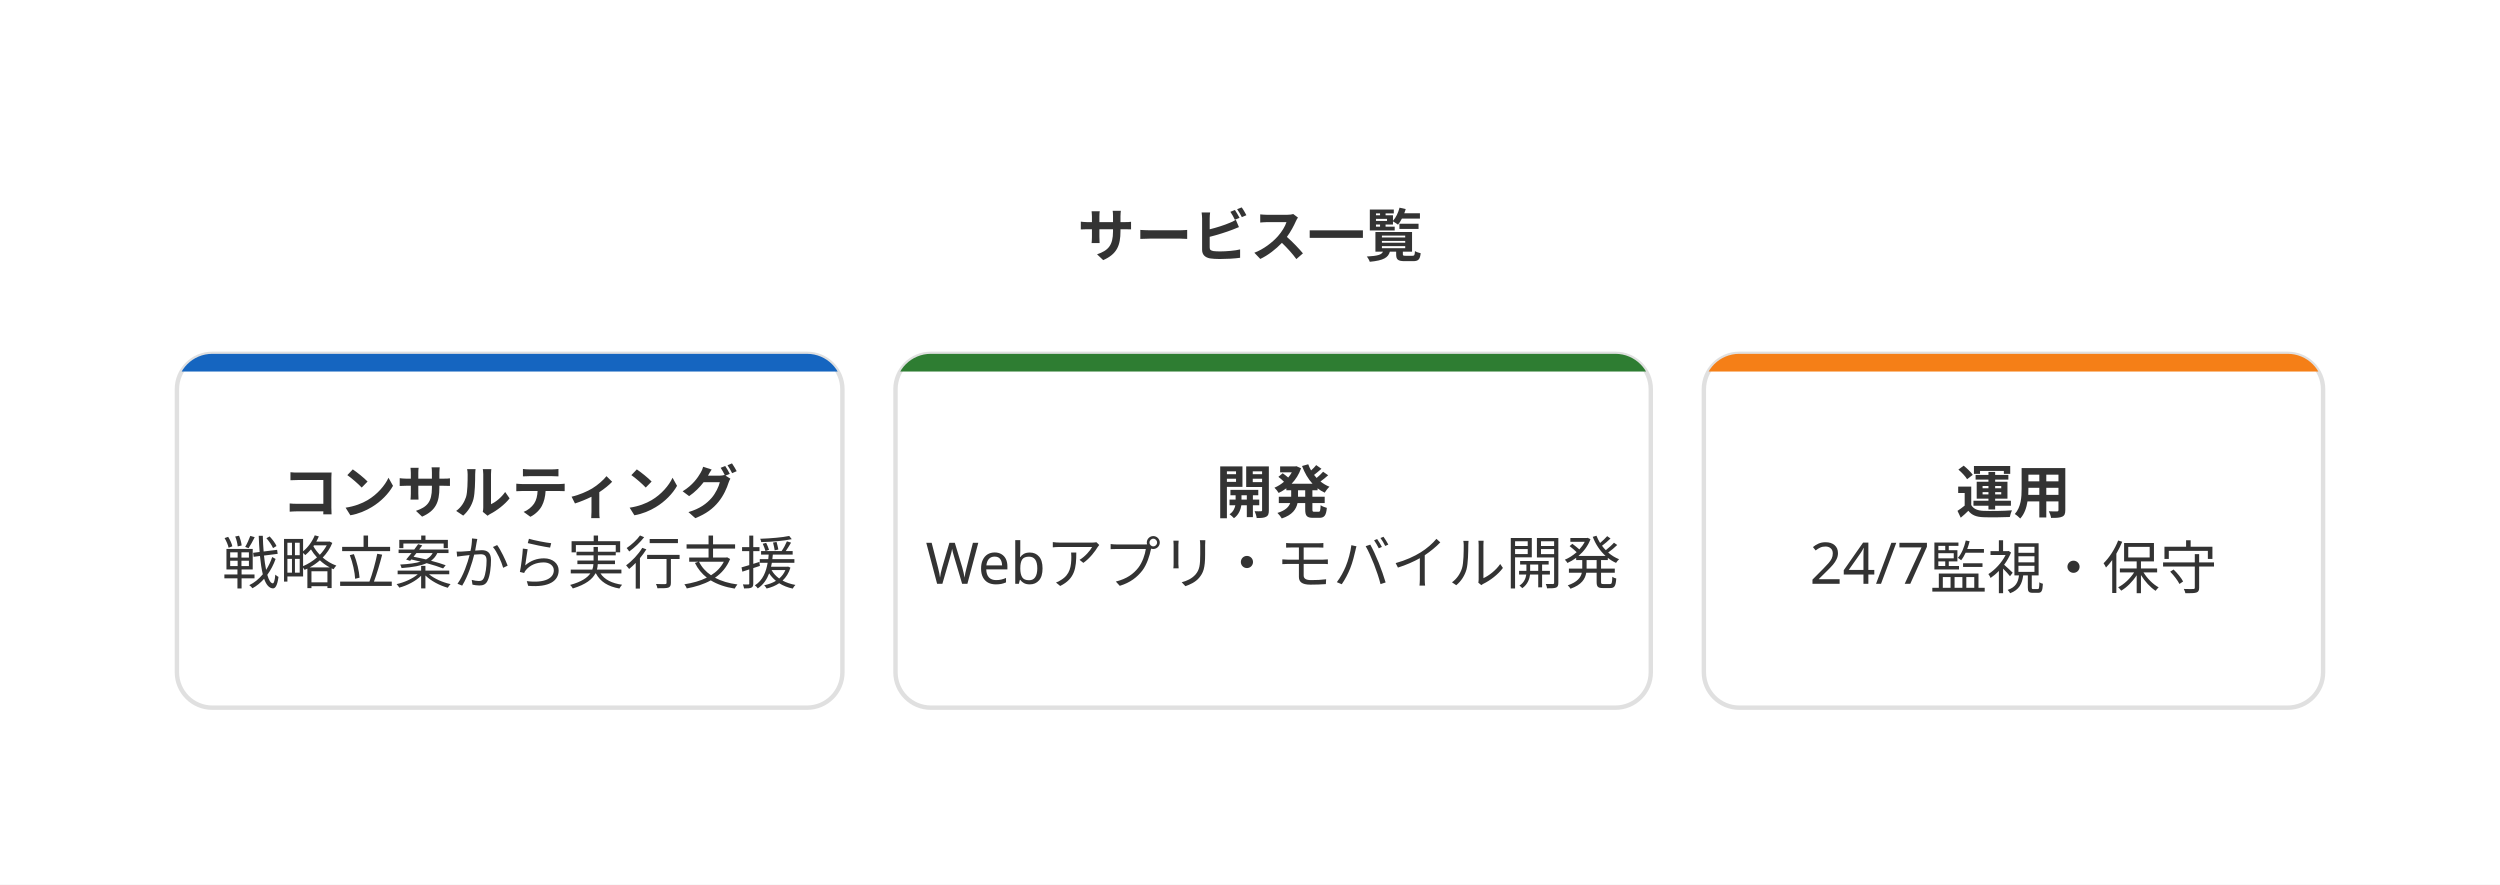
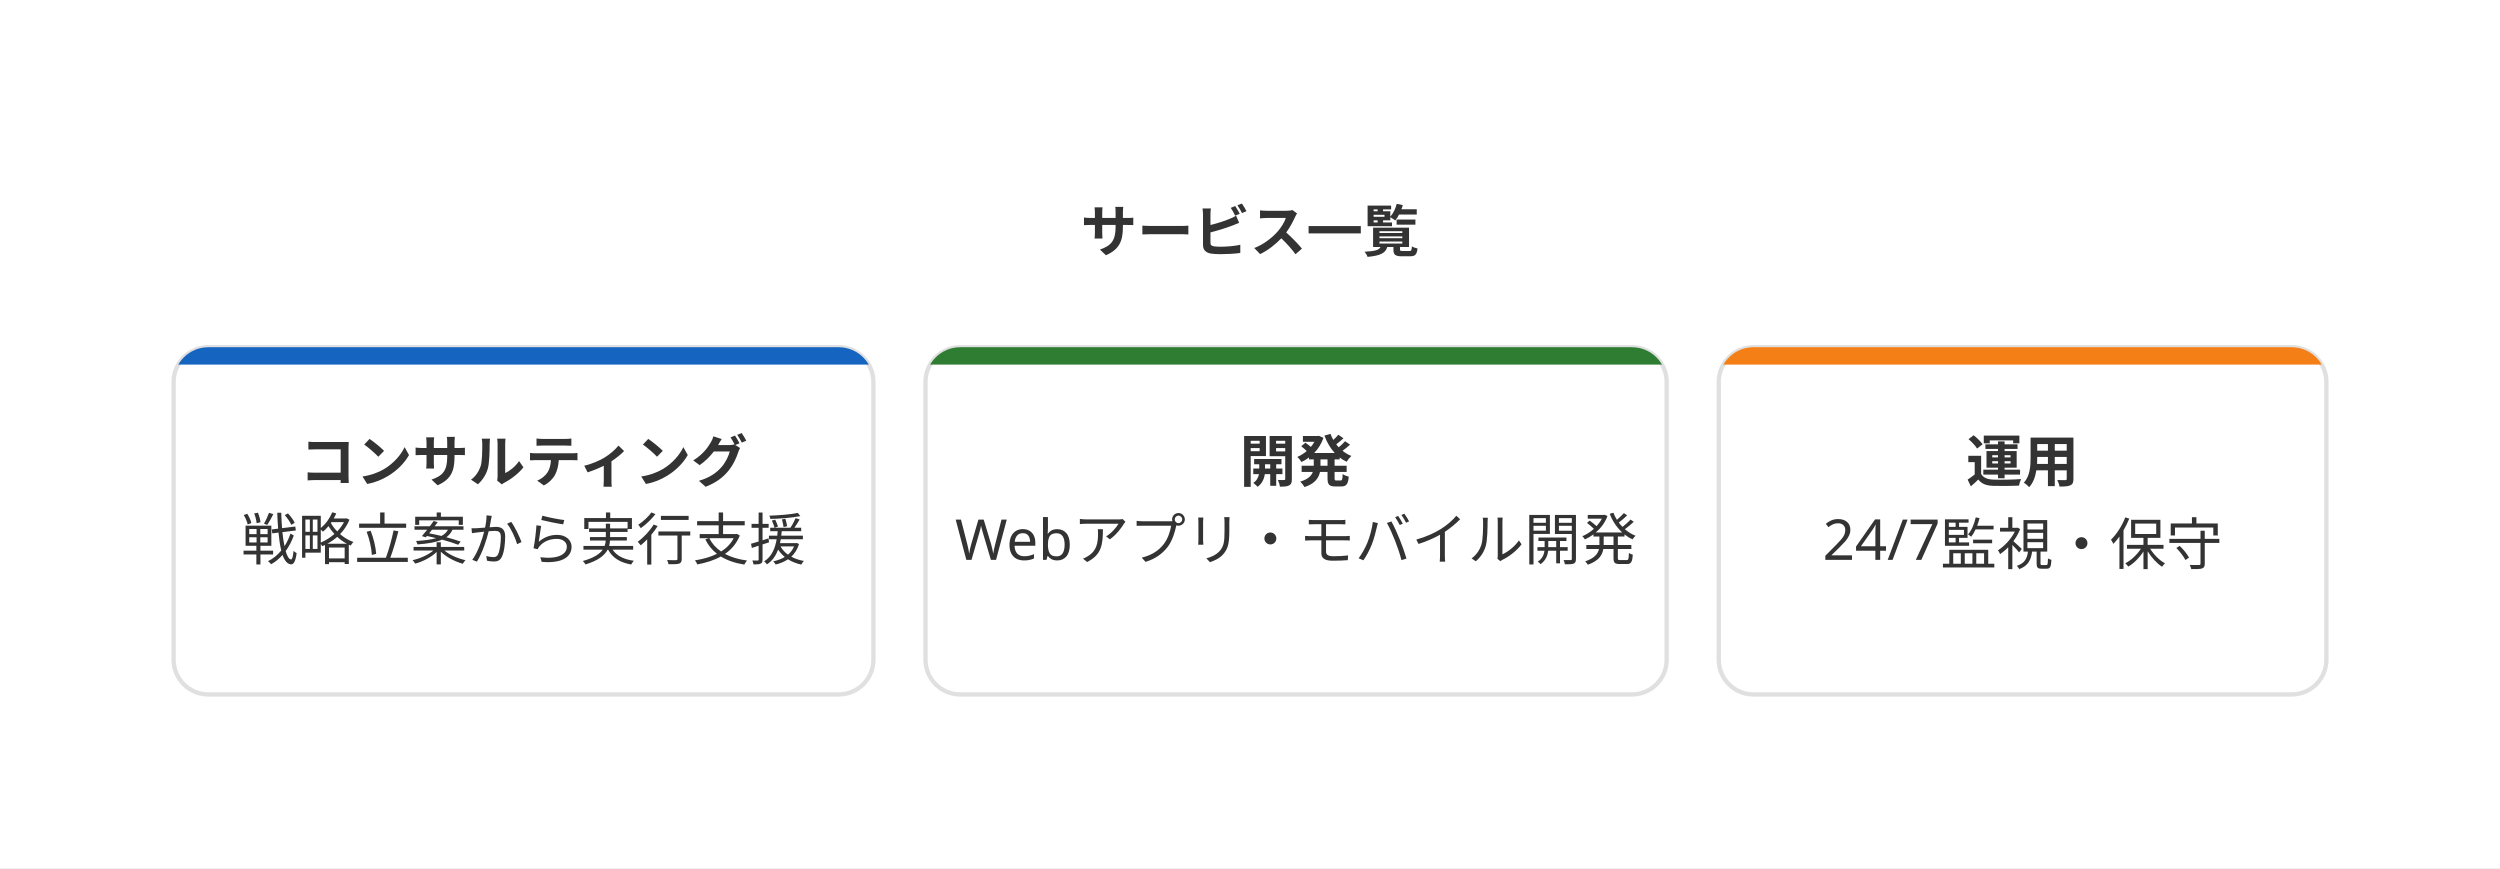
- <svg xmlns="http://www.w3.org/2000/svg" width="565.231" height="200" viewBox="0 0 565.231 200">
+ <svg xmlns="http://www.w3.org/2000/svg" width="576" height="200" viewBox="0 0 576 200">
  <rect width="100%" height="100%" fill="white" />
  <style>text { font-family: sans-serif; font-size: 13px; fill: #333; }</style>
-   <text x="282.615" y="58" text-anchor="middle" font-size="16" font-weight="bold">サービス一覧</text>
-   <rect x="40" y="80" width="150.462" height="80" rx="8" fill="white" stroke="#e0e0e0" stroke-width="1" />
+   <text x="288" y="58" text-anchor="middle" font-size="16" font-weight="bold">サービス一覧</text>
+   <rect x="40" y="80" width="161.231" height="80" rx="8" fill="white" stroke="#e0e0e0" stroke-width="1" />
  <clipPath id="clip-card-0">
-     <rect x="40" y="80" width="150.462" height="80" rx="8" />
+     <rect x="40" y="80" width="161.231" height="80" rx="8" />
  </clipPath>
-   <rect x="40" y="80" width="150.462" height="4" fill="#1565c0" clip-path="url(#clip-card-0)" />
-   <text x="115.231" y="116" text-anchor="middle" font-weight="bold">コンサルティング</text>
-   <text x="115.231" y="132" text-anchor="middle" font-size="11" fill="#666">戦略立案から実行支援</text>
-   <rect x="202.462" y="80" width="170.769" height="80" rx="8" fill="white" stroke="#e0e0e0" stroke-width="1" />
+   <rect x="40" y="80" width="161.231" height="4" fill="#1565c0" clip-path="url(#clip-card-0)" />
+   <text x="120.615" y="111" text-anchor="middle" font-size="15" font-weight="bold">コンサルティング</text>
+   <text x="120.615" y="129" text-anchor="middle" font-size="11" fill="#666">戦略立案から実行支援</text>
+   <rect x="213.231" y="80" width="170.769" height="80" rx="8" fill="white" stroke="#e0e0e0" stroke-width="1" />
  <clipPath id="clip-card-1">
-     <rect x="202.462" y="80" width="170.769" height="80" rx="8" />
+     <rect x="213.231" y="80" width="170.769" height="80" rx="8" />
  </clipPath>
-   <rect x="202.462" y="80" width="170.769" height="4" fill="#2e7d32" clip-path="url(#clip-card-1)" />
-   <text x="287.846" y="116" text-anchor="middle" font-weight="bold">開発</text>
-   <text x="287.846" y="132" text-anchor="middle" font-size="11" fill="#666">Webアプリ・モバイル開発</text>
-   <rect x="385.231" y="80" width="140" height="80" rx="8" fill="white" stroke="#e0e0e0" stroke-width="1" />
+   <rect x="213.231" y="80" width="170.769" height="4" fill="#2e7d32" clip-path="url(#clip-card-1)" />
+   <text x="298.615" y="111" text-anchor="middle" font-size="15" font-weight="bold">開発</text>
+   <text x="298.615" y="129" text-anchor="middle" font-size="11" fill="#666">Webアプリ・モバイル開発</text>
+   <rect x="396" y="80" width="140" height="80" rx="8" fill="white" stroke="#e0e0e0" stroke-width="1" />
  <clipPath id="clip-card-2">
-     <rect x="385.231" y="80" width="140" height="80" rx="8" />
+     <rect x="396" y="80" width="140" height="80" rx="8" />
  </clipPath>
-   <rect x="385.231" y="80" width="140" height="4" fill="#f57f17" clip-path="url(#clip-card-2)" />
-   <text x="455.231" y="116" text-anchor="middle" font-weight="bold">運用</text>
-   <text x="455.231" y="132" text-anchor="middle" font-size="11" fill="#666">24/7監視・保守</text>
+   <rect x="396" y="80" width="140" height="4" fill="#f57f17" clip-path="url(#clip-card-2)" />
+   <text x="466" y="111" text-anchor="middle" font-size="15" font-weight="bold">運用</text>
+   <text x="466" y="129" text-anchor="middle" font-size="11" fill="#666">24/7監視・保守</text>
</svg>
